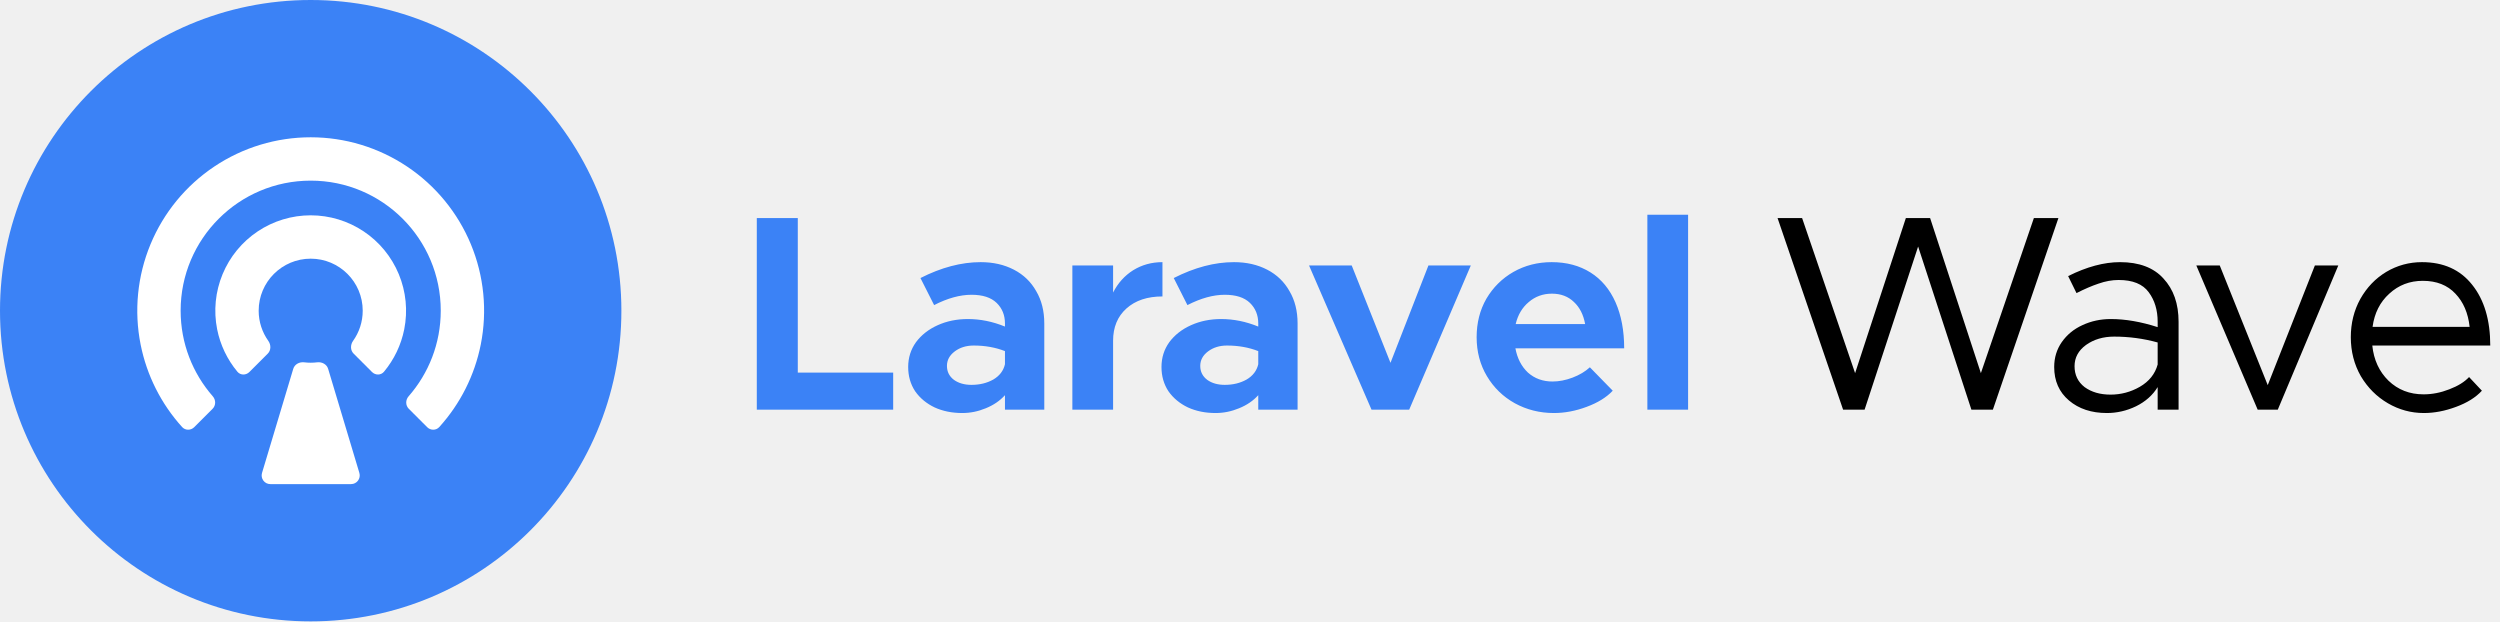
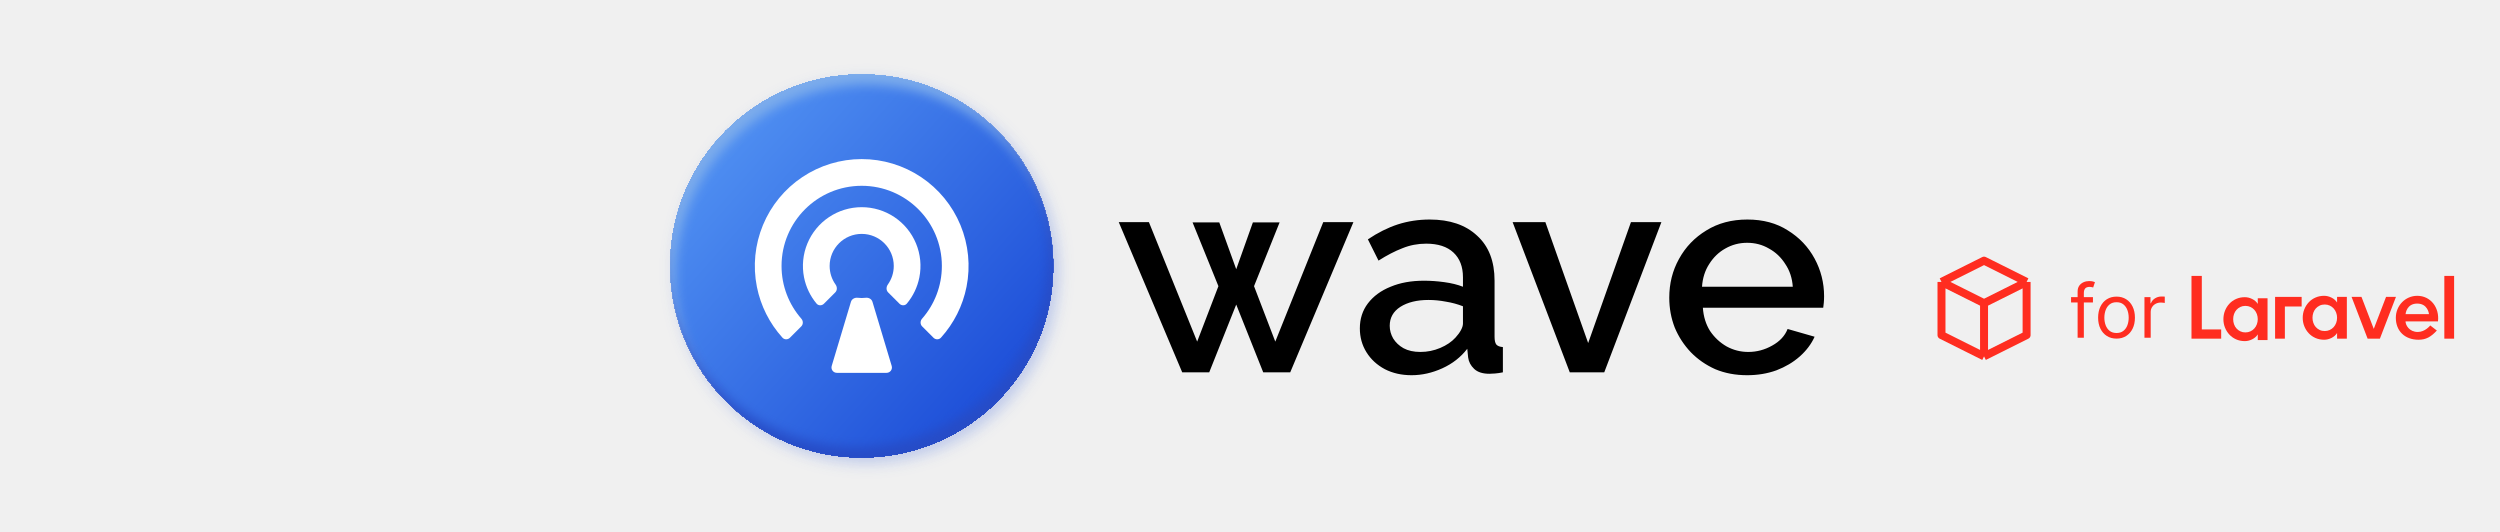
- <svg xmlns="http://www.w3.org/2000/svg" width="1730" height="430" viewBox="0 0 1730 430" fill="none">
-   <rect width="430" height="430" rx="215" fill="#3B82F6" />
-   <path fill-rule="evenodd" clip-rule="evenodd" d="M332.694 238.411C328.455 259.723 318.516 279.447 303.988 295.506C301.765 297.963 297.953 297.953 295.61 295.61L282.882 282.882C280.539 280.539 280.556 276.753 282.739 274.26C296.6 258.428 305 237.695 305 215C305 165.294 264.706 125 215 125C165.294 125 125 165.294 125 215C125 237.695 133.4 258.428 147.261 274.259C149.444 276.753 149.461 280.539 147.118 282.882L134.39 295.61C132.047 297.953 128.235 297.963 126.012 295.506C111.484 279.447 101.545 259.723 97.306 238.411C92.676 215.133 95.052 191.005 104.135 169.078C113.217 147.151 128.598 128.409 148.332 115.224C168.066 102.038 191.266 95 215 95C238.734 95 261.935 102.038 281.668 115.224C301.402 128.409 316.783 147.151 325.866 169.078C334.948 191.005 337.325 215.133 332.694 238.411Z" fill="white" />
-   <path fill-rule="evenodd" clip-rule="evenodd" d="M227.071 255.236C226.119 252.063 222.773 250.315 219.485 250.724C218.016 250.906 216.519 251 215 251C213.482 251 211.985 250.906 210.515 250.724C207.228 250.315 203.882 252.063 202.93 255.236L181.318 327.276C180.163 331.126 183.045 335 187.064 335H242.936C246.955 335 249.838 331.126 248.683 327.276L227.071 255.236Z" fill="white" />
-   <path fill-rule="evenodd" clip-rule="evenodd" d="M279.732 227.876C277.577 238.711 272.743 248.799 265.713 257.239C263.593 259.786 259.77 259.77 257.426 257.426L244.699 244.698C242.355 242.355 242.404 238.58 244.328 235.882C248.529 229.993 251 222.785 251 215C251 195.118 234.882 179 215 179C195.118 179 179 195.118 179 215C179 222.785 181.471 229.993 185.672 235.882C187.596 238.58 187.645 242.355 185.302 244.698L172.574 257.426C170.23 259.77 166.408 259.786 164.287 257.239C157.257 248.799 152.423 238.711 150.268 227.876C147.722 215.073 149.029 201.803 154.024 189.743C159.019 177.683 167.479 167.375 178.332 160.123C189.186 152.871 201.946 149 215 149C228.054 149 240.814 152.871 251.668 160.123C262.521 167.375 270.981 177.683 275.976 189.743C280.971 201.803 282.278 215.073 279.732 227.876Z" fill="white" />
-   <path d="M552.074 257.831H618.08V283.5H523.703V150.909H552.074V257.831ZM678.643 181.403C687.263 181.403 694.919 183.14 701.61 186.614C708.3 190.088 713.447 195.042 717.05 201.475C720.781 207.78 722.647 215.242 722.647 223.863V283.5H695.434V273.464C691.96 277.324 687.521 280.348 682.117 282.535C676.841 284.722 671.437 285.816 665.905 285.816C658.828 285.816 652.459 284.529 646.798 281.956C641.136 279.254 636.633 275.523 633.288 270.762C630.071 265.873 628.463 260.276 628.463 253.971C628.463 247.538 630.264 241.812 633.867 236.794C637.598 231.776 642.616 227.852 648.921 225.021C655.225 222.19 662.173 220.775 669.765 220.775C678.385 220.775 686.942 222.512 695.434 225.986V223.863C695.434 218.073 693.504 213.312 689.644 209.581C685.784 205.85 679.994 203.984 672.274 203.984C664.296 203.984 655.676 206.364 646.412 211.125L636.955 192.404C651.365 185.07 665.261 181.403 678.643 181.403ZM672.274 266.323C677.935 266.323 682.953 265.101 687.328 262.656C691.702 260.083 694.404 256.544 695.434 252.041V242.97C688.872 240.397 681.666 239.11 673.818 239.11C668.671 239.11 664.296 240.461 660.694 243.163C657.091 245.865 655.29 249.21 655.29 253.199C655.29 257.188 656.898 260.404 660.115 262.849C663.331 265.165 667.384 266.323 672.274 266.323ZM770.257 202.44C773.603 195.878 778.235 190.731 784.153 187C790.201 183.269 796.956 181.403 804.418 181.403V205.142C793.996 205.142 785.697 207.908 779.521 213.441C773.345 218.974 770.257 226.436 770.257 235.829V283.5H742.079V183.719H770.257V202.44ZM853.926 181.403C862.547 181.403 870.202 183.14 876.893 186.614C883.584 190.088 888.73 195.042 892.333 201.475C896.064 207.78 897.93 215.242 897.93 223.863V283.5H870.717V273.464C867.243 277.324 862.804 280.348 857.4 282.535C852.125 284.722 846.721 285.816 841.188 285.816C834.111 285.816 827.742 284.529 822.081 281.956C816.42 279.254 811.916 275.523 808.571 270.762C805.354 265.873 803.746 260.276 803.746 253.971C803.746 247.538 805.547 241.812 809.15 236.794C812.881 231.776 817.899 227.852 824.204 225.021C830.509 222.19 837.457 220.775 845.048 220.775C853.669 220.775 862.225 222.512 870.717 225.986V223.863C870.717 218.073 868.787 213.312 864.927 209.581C861.067 205.85 855.277 203.984 847.557 203.984C839.58 203.984 830.959 206.364 821.695 211.125L812.238 192.404C826.649 185.07 840.545 181.403 853.926 181.403ZM847.557 266.323C853.218 266.323 858.236 265.101 862.611 262.656C866.986 260.083 869.688 256.544 870.717 252.041V242.97C864.155 240.397 856.95 239.11 849.101 239.11C843.954 239.11 839.58 240.461 835.977 243.163C832.374 245.865 830.573 249.21 830.573 253.199C830.573 257.188 832.181 260.404 835.398 262.849C838.615 265.165 842.668 266.323 847.557 266.323ZM905.864 183.719H935.393L962.22 251.076L988.468 183.719H1017.8L975.151 283.5H949.096L905.864 183.719ZM1074.33 264.007C1078.83 264.007 1083.46 263.106 1088.22 261.305C1092.98 259.504 1096.97 257.123 1100.19 254.164L1116.02 270.376C1111.64 275.008 1105.59 278.739 1097.87 281.57C1090.28 284.401 1082.76 285.816 1075.29 285.816C1065.51 285.816 1056.51 283.564 1048.27 279.061C1040.17 274.558 1033.73 268.317 1028.97 260.34C1024.21 252.363 1021.83 243.356 1021.83 233.32C1021.83 223.413 1024.08 214.535 1028.59 206.686C1033.22 198.837 1039.46 192.661 1047.31 188.158C1055.28 183.655 1064.1 181.403 1073.75 181.403C1084.04 181.403 1092.98 183.783 1100.58 188.544C1108.17 193.305 1113.96 200.188 1117.95 209.195C1121.93 218.202 1123.93 228.817 1123.93 241.04H1048.66C1049.95 247.988 1052.84 253.585 1057.34 257.831C1061.98 261.948 1067.64 264.007 1074.33 264.007ZM1073.94 203.212C1067.77 203.212 1062.43 205.142 1057.92 209.002C1053.42 212.733 1050.4 217.816 1048.85 224.249H1096.91C1095.75 217.816 1093.18 212.733 1089.19 209.002C1085.2 205.142 1080.12 203.212 1073.94 203.212ZM1139.98 148.593H1168.16V283.5H1139.98V148.593Z" fill="#3B82F6" />
-   <path d="M1230.07 150.909H1247.06L1283.73 258.217L1318.85 150.909H1335.64L1370.77 258.217L1407.44 150.909H1424.42L1379.07 283.5H1364.21L1327.34 170.595L1290.29 283.5H1275.43L1230.07 150.909ZM1467.05 181.403C1480.3 181.403 1490.34 185.199 1497.16 192.79C1504.1 200.253 1507.58 210.224 1507.58 222.705V283.5H1493.1V267.867C1489.63 273.528 1484.61 277.967 1478.05 281.184C1471.62 284.272 1464.92 285.816 1457.98 285.816C1447.3 285.816 1438.55 282.921 1431.73 277.131C1424.91 271.341 1421.5 263.621 1421.5 253.971C1421.5 247.538 1423.24 241.812 1426.71 236.794C1430.31 231.647 1435.07 227.723 1440.99 225.021C1447.04 222.19 1453.6 220.775 1460.68 220.775C1470.71 220.775 1481.52 222.641 1493.1 226.372V222.705C1493.1 214.599 1491.04 207.78 1486.93 202.247C1482.81 196.586 1475.86 193.755 1466.08 193.755C1461.58 193.755 1456.95 194.591 1452.19 196.264C1447.55 197.808 1442.47 199.995 1436.94 202.826L1431.15 191.053C1444.02 184.62 1455.98 181.403 1467.05 181.403ZM1460.49 273.078C1467.69 273.078 1474.45 271.277 1480.75 267.674C1487.18 263.943 1491.3 258.796 1493.1 252.234V236.987C1483.32 234.285 1473.29 232.934 1462.99 232.934C1455.4 232.934 1448.91 234.864 1443.5 238.724C1438.23 242.584 1435.59 247.473 1435.59 253.392C1435.59 259.439 1437.9 264.264 1442.54 267.867C1447.3 271.341 1453.28 273.078 1460.49 273.078ZM1519.86 183.719H1536.07L1569.27 266.516L1601.89 183.719H1618.1L1576.22 283.5H1562.32L1519.86 183.719ZM1677.14 272.885C1683.06 272.885 1688.97 271.727 1694.89 269.411C1700.94 267.095 1705.51 264.264 1708.6 260.919L1717.47 270.376C1713.23 275.008 1707.25 278.739 1699.53 281.57C1691.93 284.401 1684.54 285.816 1677.33 285.816C1668.45 285.816 1660.15 283.564 1652.43 279.061C1644.71 274.558 1638.47 268.317 1633.71 260.34C1629.08 252.234 1626.76 243.227 1626.76 233.32C1626.76 223.67 1628.95 214.856 1633.33 206.879C1637.83 198.902 1643.81 192.661 1651.28 188.158C1658.87 183.655 1667.1 181.403 1675.98 181.403C1690.9 181.403 1702.48 186.614 1710.72 197.036C1719.08 207.458 1723.26 221.483 1723.26 239.11H1641.63C1642.65 249.017 1646.39 257.123 1652.82 263.428C1659.38 269.733 1667.49 272.885 1677.14 272.885ZM1676.56 194.334C1667.55 194.334 1659.83 197.293 1653.4 203.212C1646.97 209.002 1643.11 216.658 1641.82 226.179H1708.98C1707.95 216.658 1704.67 209.002 1699.14 203.212C1693.61 197.293 1686.08 194.334 1676.56 194.334Z" fill="black" />
+ <svg xmlns="http://www.w3.org/2000/svg" width="470" height="100" viewBox="0 0 470 100" fill="none">
+   <path d="M381 53L373 49L365 53M381 53L373 57M381 53V63L373 67M373 57L365 53M373 57V67M365 53V63L373 67" stroke="#FF2D20" stroke-width="1.5" stroke-linejoin="round" />
+   <path d="M393.474 55.864V56.858H389.358V55.864H393.474ZM390.591 63.5V54.81C390.591 54.372 390.694 54.008 390.899 53.716C391.105 53.424 391.371 53.206 391.7 53.06C392.028 52.914 392.374 52.841 392.739 52.841C393.027 52.841 393.262 52.864 393.445 52.91C393.627 52.957 393.763 53 393.852 53.04L393.514 54.054C393.455 54.034 393.372 54.009 393.266 53.979C393.163 53.95 393.027 53.935 392.858 53.935C392.47 53.935 392.19 54.032 392.018 54.228C391.849 54.423 391.764 54.71 391.764 55.088V63.5H390.591ZM397.907 63.659C397.217 63.659 396.612 63.495 396.092 63.167C395.575 62.839 395.171 62.38 394.879 61.79C394.591 61.2 394.446 60.51 394.446 59.722C394.446 58.926 394.591 58.232 394.879 57.639C395.171 57.045 395.575 56.584 396.092 56.256C396.612 55.928 397.217 55.764 397.907 55.764C398.596 55.764 399.199 55.928 399.716 56.256C400.237 56.584 400.641 57.045 400.929 57.639C401.221 58.232 401.367 58.926 401.367 59.722C401.367 60.51 401.221 61.2 400.929 61.79C400.641 62.38 400.237 62.839 399.716 63.167C399.199 63.495 398.596 63.659 397.907 63.659ZM397.907 62.605C398.43 62.605 398.861 62.471 399.199 62.202C399.537 61.934 399.788 61.581 399.95 61.144C400.112 60.706 400.194 60.232 400.194 59.722C400.194 59.211 400.112 58.736 399.95 58.295C399.788 57.854 399.537 57.498 399.199 57.226C398.861 56.954 398.43 56.818 397.907 56.818C397.383 56.818 396.952 56.954 396.614 57.226C396.276 57.498 396.026 57.854 395.863 58.295C395.701 58.736 395.62 59.211 395.62 59.722C395.62 60.232 395.701 60.706 395.863 61.144C396.026 61.581 396.276 61.934 396.614 62.202C396.952 62.471 397.383 62.605 397.907 62.605ZM403.158 63.5V55.864H404.291V57.017H404.371C404.51 56.639 404.762 56.333 405.127 56.097C405.491 55.862 405.902 55.744 406.36 55.744C406.446 55.744 406.553 55.746 406.683 55.749C406.812 55.753 406.91 55.758 406.976 55.764V56.957C406.936 56.947 406.845 56.932 406.703 56.913C406.563 56.889 406.416 56.878 406.26 56.878C405.889 56.878 405.557 56.956 405.266 57.111C404.977 57.264 404.749 57.476 404.58 57.748C404.414 58.016 404.331 58.323 404.331 58.668V63.5H403.158Z" fill="#FF2D20" />
+   <path d="M413.939 51.871H412V63.669H417.582V61.933H413.939V51.871Z" fill="#FF2D20" />
+   <path d="M424.459 57.135C424.212 56.742 423.86 56.433 423.405 56.208C422.95 55.983 422.492 55.871 422.031 55.871C421.435 55.871 420.889 55.981 420.395 56.2C419.9 56.419 419.476 56.72 419.121 57.102C418.767 57.484 418.492 57.925 418.295 58.424C418.098 58.925 418 59.45 418 60C418 60.562 418.098 61.09 418.295 61.585C418.492 62.079 418.767 62.517 419.121 62.899C419.476 63.281 419.9 63.582 420.395 63.801C420.889 64.02 421.435 64.13 422.031 64.13C422.492 64.13 422.95 64.017 423.405 63.793C423.86 63.568 424.212 63.259 424.459 62.866V63.927H426.297V56.073H424.459V57.135ZM424.29 60.961C424.178 61.264 424.021 61.529 423.818 61.753C423.616 61.978 423.371 62.158 423.085 62.292C422.798 62.427 422.48 62.495 422.132 62.495C421.783 62.495 421.468 62.427 421.187 62.292C420.906 62.158 420.665 61.978 420.462 61.753C420.26 61.529 420.105 61.264 419.998 60.961C419.891 60.658 419.838 60.337 419.838 60C419.838 59.663 419.891 59.343 419.998 59.04C420.105 58.736 420.26 58.472 420.462 58.248C420.665 58.023 420.906 57.843 421.187 57.708C421.468 57.573 421.783 57.506 422.132 57.506C422.48 57.506 422.798 57.573 423.085 57.708C423.371 57.843 423.616 58.023 423.818 58.248C424.021 58.472 424.178 58.736 424.29 59.04C424.403 59.343 424.459 59.663 424.459 60C424.459 60.337 424.403 60.658 424.29 60.961Z" fill="#FF2D20" />
+   <path d="M439.37 56.877C439.123 56.483 438.771 56.174 438.316 55.95C437.861 55.725 437.403 55.612 436.942 55.612C436.346 55.612 435.8 55.722 435.306 55.941C434.811 56.16 434.387 56.461 434.033 56.843C433.678 57.225 433.403 57.666 433.206 58.166C433.009 58.666 432.911 59.191 432.911 59.742C432.911 60.304 433.009 60.832 433.206 61.326C433.403 61.821 433.678 62.259 434.033 62.641C434.387 63.023 434.811 63.323 435.306 63.542C435.8 63.761 436.346 63.871 436.942 63.871C437.403 63.871 437.861 63.758 438.316 63.534C438.771 63.309 439.123 63 439.37 62.607V63.669H441.208V55.815H439.37V56.877ZM439.201 60.702C439.089 61.006 438.932 61.27 438.729 61.495C438.527 61.719 438.282 61.899 437.996 62.034C437.709 62.169 437.391 62.236 437.043 62.236C436.694 62.236 436.379 62.169 436.098 62.034C435.817 61.899 435.576 61.719 435.373 61.495C435.171 61.27 435.016 61.006 434.909 60.702C434.802 60.399 434.749 60.079 434.749 59.742C434.749 59.405 434.802 59.084 434.909 58.781C435.016 58.478 435.171 58.214 435.373 57.989C435.576 57.764 435.817 57.584 436.098 57.45C436.379 57.315 436.694 57.247 437.043 57.247C437.391 57.247 437.709 57.315 437.996 57.45C438.282 57.584 438.527 57.764 438.729 57.989C438.932 58.214 439.089 58.478 439.201 58.781C439.314 59.084 439.37 59.405 439.37 59.742C439.37 60.079 439.314 60.399 439.201 60.702Z" fill="#FF2D20" />
+   <path d="M461.373 51.871H459.535V63.669H461.373V51.871Z" fill="#FF2D20" />
+   <path d="M427.717 63.669H429.555V57.622H432.709V55.815H427.717V63.669Z" fill="#FF2D20" />
+   <path d="M448.578 55.815L446.267 61.829L443.957 55.815H442.095L445.112 63.669H447.422L450.44 55.815H448.578Z" fill="#FF2D20" />
+   <path d="M454.448 55.612C452.197 55.612 450.416 57.461 450.416 59.742C450.416 62.262 452.14 63.871 454.684 63.871C456.108 63.871 457.017 63.327 458.127 62.142L456.885 61.181C456.885 61.182 455.948 62.411 454.549 62.411C452.924 62.411 452.24 61.102 452.24 60.424H458.338C458.658 57.829 456.951 55.612 454.448 55.612ZM452.244 59.059C452.259 58.908 452.47 57.072 454.434 57.072C456.397 57.072 456.636 58.908 456.65 59.059H452.244Z" fill="#FF2D20" />
+   <path d="M248.772 41.758H254.442L242.562 70H237.486L232.41 57.256L227.334 70H222.258L210.324 41.758H215.994L225.066 64.222L229.062 53.8L224.202 41.812H229.224L232.41 50.614L235.542 41.812H240.564L235.758 53.8L239.754 64.222L248.772 41.758ZM255.651 61.738C255.651 59.938 256.155 58.372 257.163 57.04C258.207 55.672 259.629 54.628 261.429 53.908C263.229 53.152 265.317 52.774 267.693 52.774C268.953 52.774 270.231 52.864 271.527 53.044C272.859 53.224 274.029 53.512 275.037 53.908V52.126C275.037 50.146 274.443 48.598 273.255 47.482C272.067 46.366 270.357 45.808 268.125 45.808C266.541 45.808 265.047 46.096 263.643 46.672C262.239 47.212 260.745 47.986 259.161 48.994L257.163 44.998C259.035 43.738 260.907 42.802 262.779 42.19C264.687 41.578 266.685 41.272 268.773 41.272C272.553 41.272 275.523 42.28 277.683 44.296C279.879 46.276 280.977 49.102 280.977 52.774V63.304C280.977 63.988 281.085 64.474 281.301 64.762C281.553 65.05 281.967 65.212 282.543 65.248V70C282.003 70.108 281.517 70.18 281.085 70.216C280.653 70.252 280.293 70.27 280.005 70.27C278.745 70.27 277.791 69.964 277.143 69.352C276.495 68.74 276.117 68.02 276.009 67.192L275.847 65.572C274.623 67.156 273.057 68.38 271.149 69.244C269.241 70.108 267.315 70.54 265.371 70.54C263.499 70.54 261.825 70.162 260.349 69.406C258.873 68.614 257.721 67.552 256.893 66.22C256.065 64.888 255.651 63.394 255.651 61.738ZM273.633 63.466C274.065 62.998 274.407 62.53 274.659 62.062C274.911 61.594 275.037 61.18 275.037 60.82V57.58C274.029 57.184 272.967 56.896 271.851 56.716C270.735 56.5 269.637 56.392 268.557 56.392C266.397 56.392 264.633 56.824 263.265 57.688C261.933 58.552 261.267 59.74 261.267 61.252C261.267 62.08 261.483 62.872 261.915 63.628C262.383 64.384 263.031 64.996 263.859 65.464C264.723 65.932 265.785 66.166 267.045 66.166C268.341 66.166 269.583 65.914 270.771 65.41C271.959 64.906 272.913 64.258 273.633 63.466ZM295.118 70L284.372 41.758H290.528L298.574 64.492L306.62 41.758H312.344L301.598 70H295.118ZM328.456 70.54C326.26 70.54 324.262 70.162 322.462 69.406C320.698 68.614 319.168 67.552 317.872 66.22C316.576 64.852 315.568 63.304 314.848 61.576C314.164 59.812 313.822 57.94 313.822 55.96C313.822 53.296 314.434 50.866 315.658 48.67C316.882 46.438 318.592 44.656 320.788 43.324C322.984 41.956 325.558 41.272 328.51 41.272C331.462 41.272 334 41.956 336.124 43.324C338.284 44.656 339.958 46.42 341.146 48.616C342.334 50.812 342.928 53.17 342.928 55.69C342.928 56.122 342.91 56.536 342.874 56.932C342.838 57.292 342.802 57.598 342.766 57.85H320.14C320.248 59.506 320.698 60.964 321.49 62.224C322.318 63.448 323.362 64.42 324.622 65.14C325.882 65.824 327.232 66.166 328.672 66.166C330.256 66.166 331.75 65.77 333.154 64.978C334.594 64.186 335.566 63.142 336.07 61.846L341.146 63.304C340.534 64.672 339.598 65.914 338.338 67.03C337.114 68.11 335.656 68.974 333.964 69.622C332.272 70.234 330.436 70.54 328.456 70.54ZM319.978 53.908H337.042C336.934 52.288 336.466 50.866 335.638 49.642C334.846 48.382 333.82 47.41 332.56 46.726C331.336 46.006 329.968 45.646 328.456 45.646C326.98 45.646 325.612 46.006 324.352 46.726C323.128 47.41 322.12 48.382 321.328 49.642C320.536 50.866 320.086 52.288 319.978 53.908Z" fill="black" />
+   <g filter="url(#filter0_ddii_3740_27060)">
+     <rect x="126" y="14" width="72" height="72" rx="36" fill="url(#paint0_linear_3740_27060)" />
+     <path d="M181.707 53.92C180.997 57.489 179.333 60.791 176.9 63.48C176.528 63.892 175.89 63.89 175.498 63.498L173.366 61.366C172.974 60.974 172.977 60.34 173.342 59.922C175.663 57.272 177.07 53.8 177.07 50C177.07 41.677 170.323 34.93 162 34.93C153.677 34.93 146.93 41.677 146.93 50C146.93 53.8 148.337 57.272 150.658 59.922C151.023 60.34 151.026 60.974 150.634 61.366L148.502 63.498C148.11 63.89 147.472 63.892 147.1 63.48C144.667 60.791 143.003 57.489 142.293 53.92C141.518 50.022 141.916 45.982 143.436 42.311C144.957 38.639 147.533 35.501 150.837 33.293C154.141 31.085 158.026 29.907 162 29.907C165.974 29.907 169.859 31.085 173.163 33.293C176.467 35.501 179.043 38.639 180.564 42.311C182.084 45.982 182.482 50.022 181.707 53.92Z" fill="white" />
+     <path d="M164.021 56.737C163.862 56.206 163.301 55.913 162.751 55.982C162.505 56.012 162.254 56.028 162 56.028C161.746 56.028 161.495 56.012 161.249 55.982C160.699 55.913 160.138 56.206 159.979 56.737L156.36 68.8C156.167 69.444 156.649 70.093 157.322 70.093H166.678C167.351 70.093 167.833 69.444 167.64 68.8L164.021 56.737Z" fill="white" />
+     <path d="M172.839 52.156C172.478 53.97 171.669 55.659 170.492 57.073C170.136 57.499 169.496 57.496 169.104 57.104L166.973 54.973C166.58 54.58 166.589 53.948 166.911 53.496C167.614 52.51 168.028 51.303 168.028 50C168.028 46.671 165.329 43.972 162 43.972C158.671 43.972 155.972 46.671 155.972 50C155.972 51.303 156.386 52.51 157.089 53.496C157.411 53.948 157.42 54.58 157.027 54.973L154.896 57.104C154.504 57.496 153.864 57.499 153.508 57.073C152.331 55.659 151.522 53.97 151.161 52.156C150.735 50.012 150.954 47.79 151.79 45.771C152.626 43.752 154.043 42.026 155.86 40.811C157.678 39.597 159.814 38.949 162 38.949C164.186 38.949 166.322 39.597 168.14 40.811C169.957 42.026 171.374 43.752 172.21 45.771C173.046 47.79 173.265 50.012 172.839 52.156Z" fill="white" />
+   </g>
+   <defs>
+     <filter id="filter0_ddii_3740_27060" x="124" y="12" width="78" height="78" filterUnits="userSpaceOnUse" color-interpolation-filters="sRGB">
+       <feFlood flood-opacity="0" result="BackgroundImageFix" />
+       <feColorMatrix in="SourceAlpha" type="matrix" values="0 0 0 0 0 0 0 0 0 0 0 0 0 0 0 0 0 0 127 0" result="hardAlpha" />
+       <feOffset dx="1" dy="1" />
+       <feGaussianBlur stdDeviation="1" />
+       <feColorMatrix type="matrix" values="0 0 0 0 0.114 0 0 0 0 0.306 0 0 0 0 0.847 0 0 0 0.08 0" />
+       <feBlend mode="normal" in2="BackgroundImageFix" result="effect1_dropShadow_3740_27060" />
+       <feColorMatrix in="SourceAlpha" type="matrix" values="0 0 0 0 0 0 0 0 0 0 0 0 0 0 0 0 0 0 127 0" result="hardAlpha" />
+       <feOffset dx="1" dy="1" />
+       <feGaussianBlur stdDeviation="1.5" />
+       <feColorMatrix type="matrix" values="0 0 0 0 0.114 0 0 0 0 0.306 0 0 0 0 0.847 0 0 0 0.16 0" />
+       <feBlend mode="normal" in2="effect1_dropShadow_3740_27060" result="effect2_dropShadow_3740_27060" />
+       <feBlend mode="normal" in="SourceGraphic" in2="effect2_dropShadow_3740_27060" result="shape" />
+       <feColorMatrix in="SourceAlpha" type="matrix" values="0 0 0 0 0 0 0 0 0 0 0 0 0 0 0 0 0 0 127 0" result="hardAlpha" />
+       <feOffset dx="1" dy="2" />
+       <feGaussianBlur stdDeviation="1" />
+       <feComposite in2="hardAlpha" operator="arithmetic" k2="-1" k3="1" />
+       <feColorMatrix type="matrix" values="0 0 0 0 0.486 0 0 0 0 0.675 0 0 0 0 0.925 0 0 0 1 0" />
+       <feBlend mode="normal" in2="shape" result="effect3_innerShadow_3740_27060" />
+       <feColorMatrix in="SourceAlpha" type="matrix" values="0 0 0 0 0 0 0 0 0 0 0 0 0 0 0 0 0 0 127 0" result="hardAlpha" />
+       <feOffset dx="-1" dy="-2" />
+       <feGaussianBlur stdDeviation="1" />
+       <feComposite in2="hardAlpha" operator="arithmetic" k2="-1" k3="1" />
+       <feColorMatrix type="matrix" values="0 0 0 0 0.15 0 0 0 0 0.297 0 0 0 0 0.779 0 0 0 1 0" />
+       <feBlend mode="normal" in2="effect3_innerShadow_3740_27060" result="effect4_innerShadow_3740_27060" />
+     </filter>
+     <linearGradient id="paint0_linear_3740_27060" x1="192.5" y1="70.5" x2="120" y2="6.5" gradientUnits="userSpaceOnUse">
+       <stop stop-color="#1D4ED8" />
+       <stop offset="1" stop-color="#60A5FA" />
+     </linearGradient>
+   </defs>
</svg>
